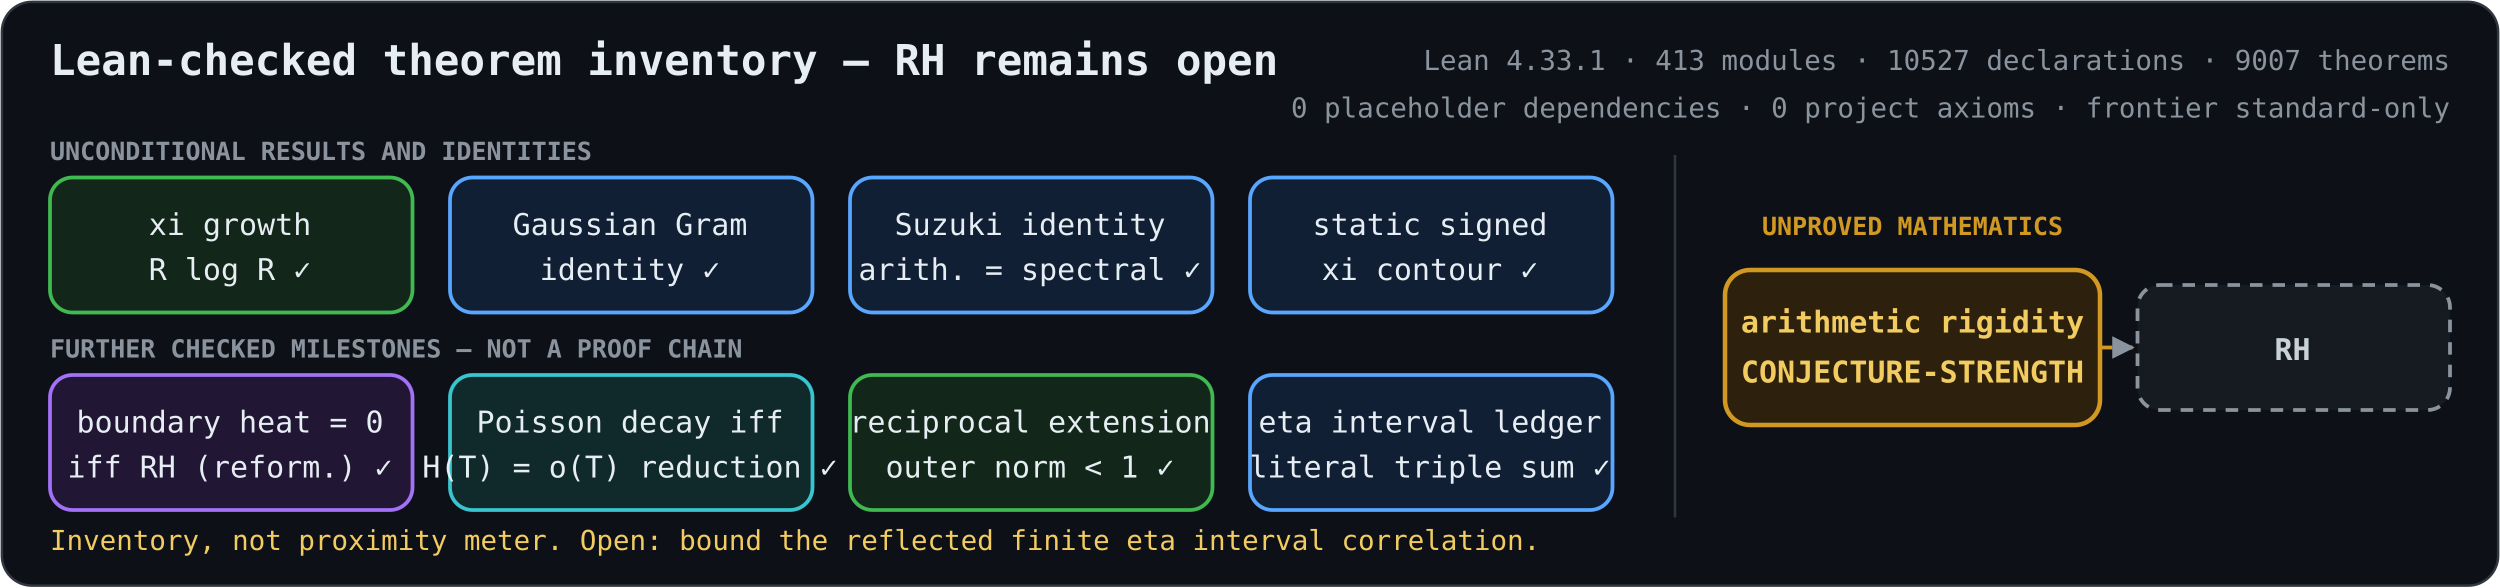
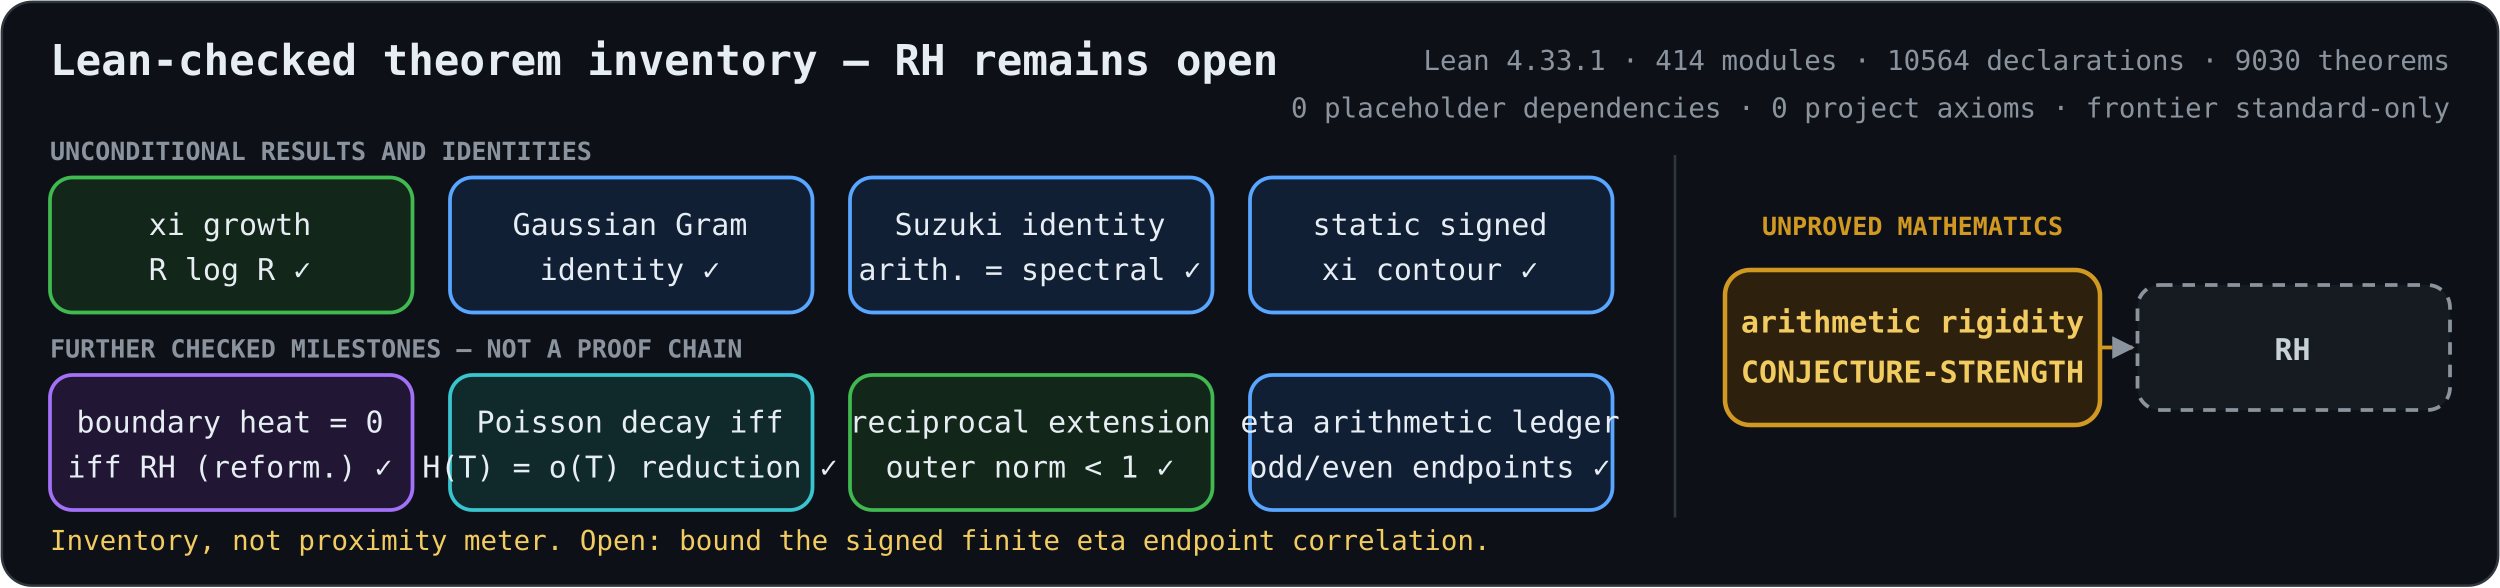
<svg xmlns="http://www.w3.org/2000/svg" role="img" aria-labelledby="title description" viewBox="0 0 1000 235">
  <defs>
    <marker id="arrow" viewBox="0 0 10 10" refX="9" refY="5" markerWidth="6" markerHeight="6" orient="auto-start-reverse">
      <path d="M 0 0 L 10 5 L 0 10 z" fill="#8b949e" />
    </marker>
    <style>
      .bg { fill: #0d1117; stroke: #30363d; }
      text { fill: #e6edf3; font-family: ui-monospace, SFMono-Regular, Menlo, Consolas, monospace; font-size: 12px; text-anchor: middle; }
      .heading { font-size: 17px; font-weight: 700; text-anchor: start; }
      .metrics { fill: #8b949e; font-size: 11px; text-anchor: end; }
      .proved rect { fill: #12261a; stroke: #3fb950; stroke-width: 1.5; }
      .proved.equivalence rect { fill: #211735; stroke: #a371f7; }
      .proved.bridge rect { fill: #111f35; stroke: #58a6ff; }
      .proved.reduction rect { fill: #102a2c; stroke: #39c5cf; }
      .open rect { fill: #2d210d; stroke: #d29922; stroke-width: 1.8; }
      .goal rect { fill: #161b22; stroke: #8b949e; stroke-width: 1.5; stroke-dasharray: 5 4; }
      .open text { fill: #f2cc60; font-weight: 700; }
      .goal text { fill: #c9d1d9; font-weight: 700; }
      .open-edge { fill: none; stroke: #d29922; stroke-width: 1.5; stroke-dasharray: 5 4; marker-end: url(#arrow); }
      .section { fill: #8b949e; font-size: 10px; font-weight: 700; text-anchor: start; }
      .gap-label { fill: #d29922; font-size: 10px; font-weight: 700; }
      .frontier { fill: #f2cc60; font-size: 11px; text-anchor: start; }
    </style>
  </defs>
  <rect class="bg" x="0.75" y="0.75" width="998.5" height="233.5" rx="12" />
  <text class="heading" x="20" y="30">Lean-checked theorem inventory — RH remains open</text>
-   <text class="metrics" x="980" y="28">Lean 4.33.1 · 413 modules · 10527 declarations · 9007 theorems</text>
+   <text class="metrics" x="980" y="28">Lean 4.33.1 · 414 modules · 10564 declarations · 9030 theorems</text>
  <text class="metrics" x="980" y="47">0 placeholder dependencies · 0 project axioms · frontier standard-only</text>
  <text class="section" x="20" y="64">UNCONDITIONAL RESULTS AND IDENTITIES</text>
  <text class="section" x="20" y="143">FURTHER CHECKED MILESTONES — NOT A PROOF CHAIN</text>
  <line x1="670" y1="62" x2="670" y2="207" stroke="#30363d" />
  <text class="gap-label" x="765" y="94">UNPROVED MATHEMATICS</text>
  <path class="open-edge" d="M840 139 H853" />
  <g class="proved unconditional">
    <rect x="20" y="71" width="145" height="54" rx="9" />
    <text x="92" y="94">xi growth</text>
    <text x="92" y="112">R log R  ✓</text>
  </g>
  <g class="proved bridge">
    <rect x="180" y="71" width="145" height="54" rx="9" />
    <text x="252" y="94">Gaussian Gram</text>
    <text x="252" y="112">identity  ✓</text>
  </g>
  <g class="proved bridge">
    <rect x="340" y="71" width="145" height="54" rx="9" />
    <text x="412" y="94">Suzuki identity</text>
    <text x="412" y="112">arith. = spectral  ✓</text>
  </g>
  <g class="proved bridge">
    <rect x="500" y="71" width="145" height="54" rx="9" />
    <text x="572" y="94">static signed</text>
    <text x="572" y="112">xi contour  ✓</text>
  </g>
  <g class="proved equivalence">
    <rect x="20" y="150" width="145" height="54" rx="9" />
    <text x="92" y="173">boundary heat = 0</text>
    <text x="92" y="191">iff RH (reform.)  ✓</text>
  </g>
  <g class="proved reduction">
    <rect x="180" y="150" width="145" height="54" rx="9" />
    <text x="252" y="173">Poisson decay iff</text>
    <text x="252" y="191">H(T) = o(T) reduction  ✓</text>
  </g>
  <g class="proved unconditional">
    <rect x="340" y="150" width="145" height="54" rx="9" />
    <text x="412" y="173">reciprocal extension</text>
    <text x="412" y="191">outer norm &lt; 1  ✓</text>
  </g>
  <g class="proved bridge">
    <rect x="500" y="150" width="145" height="54" rx="9" />
-     <text x="572" y="173">eta interval ledger</text>
-     <text x="572" y="191">literal triple sum  ✓</text>
+     <text x="572" y="173">eta arithmetic ledger</text>
+     <text x="572" y="191">odd/even endpoints  ✓</text>
  </g>
  <g class="open">
    <rect x="690" y="108" width="150" height="62" rx="10" />
    <text x="765" y="133">arithmetic rigidity</text>
    <text x="765" y="153">CONJECTURE-STRENGTH</text>
  </g>
  <g class="goal">
    <rect x="855" y="114" width="125" height="50" rx="9" />
    <text x="917" y="144">RH</text>
  </g>
-   <text class="frontier" x="20" y="220">Inventory, not proximity meter. Open: bound the reflected finite eta interval correlation.</text>
+   <text class="frontier" x="20" y="220">Inventory, not proximity meter. Open: bound the signed finite eta endpoint correlation.</text>
</svg>
